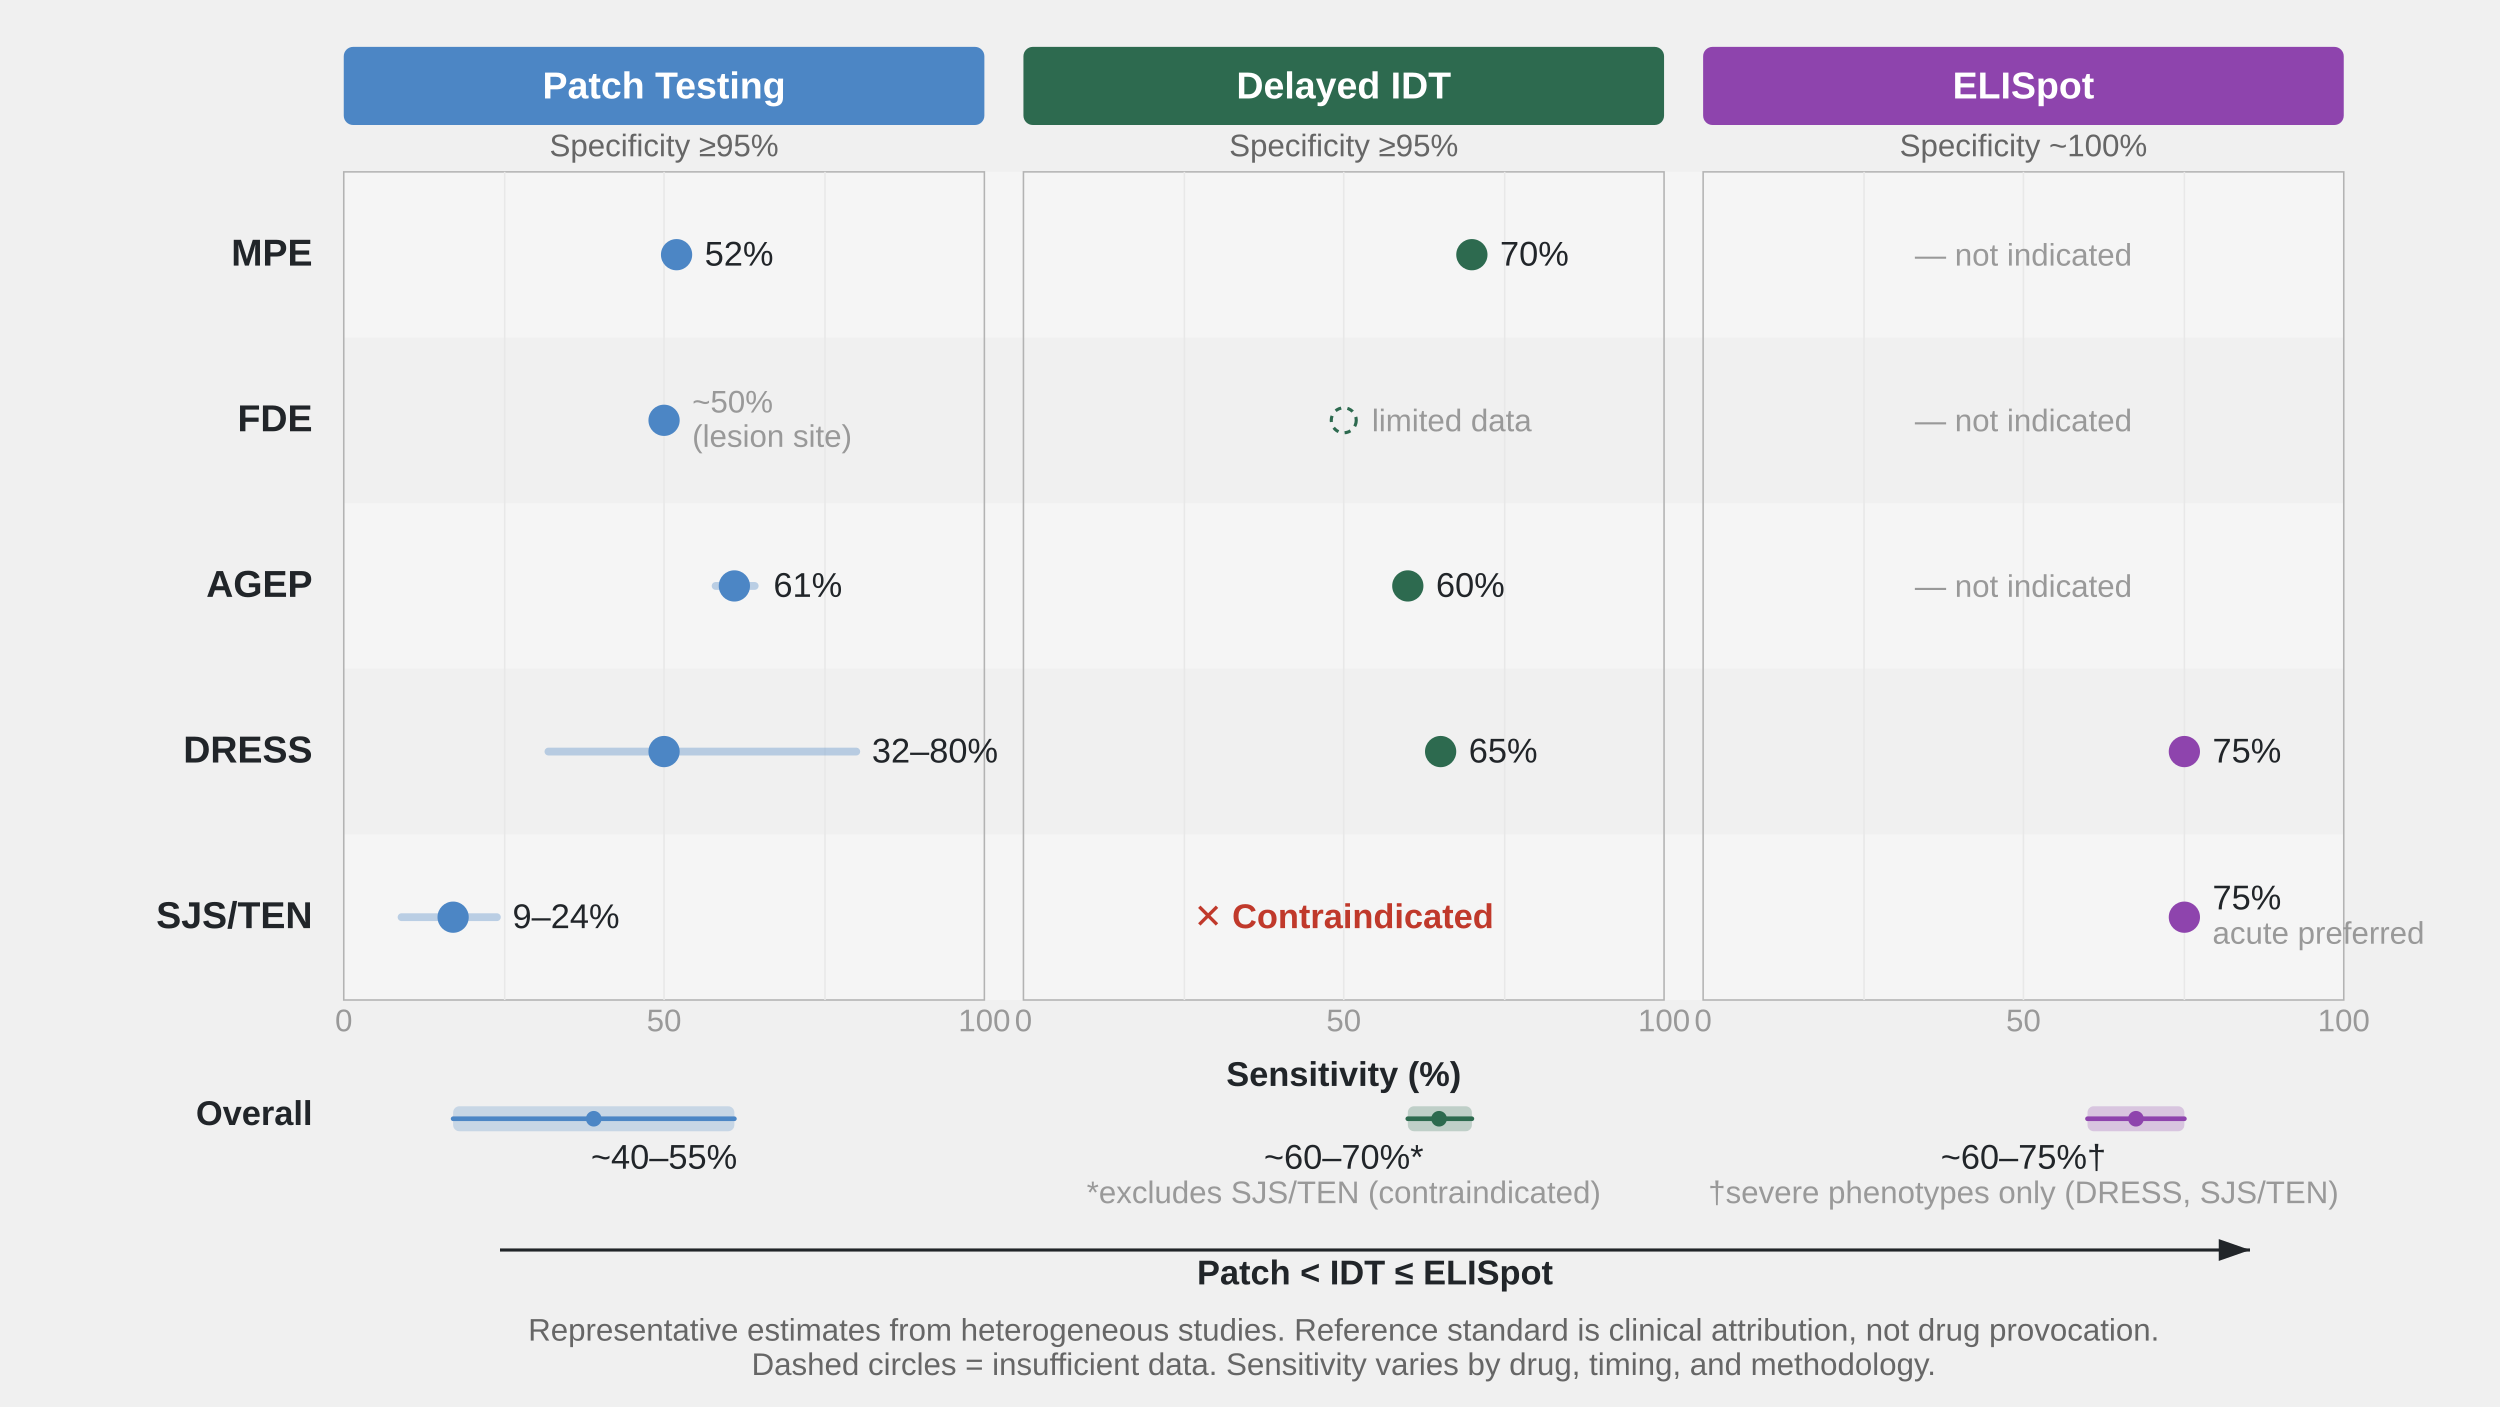
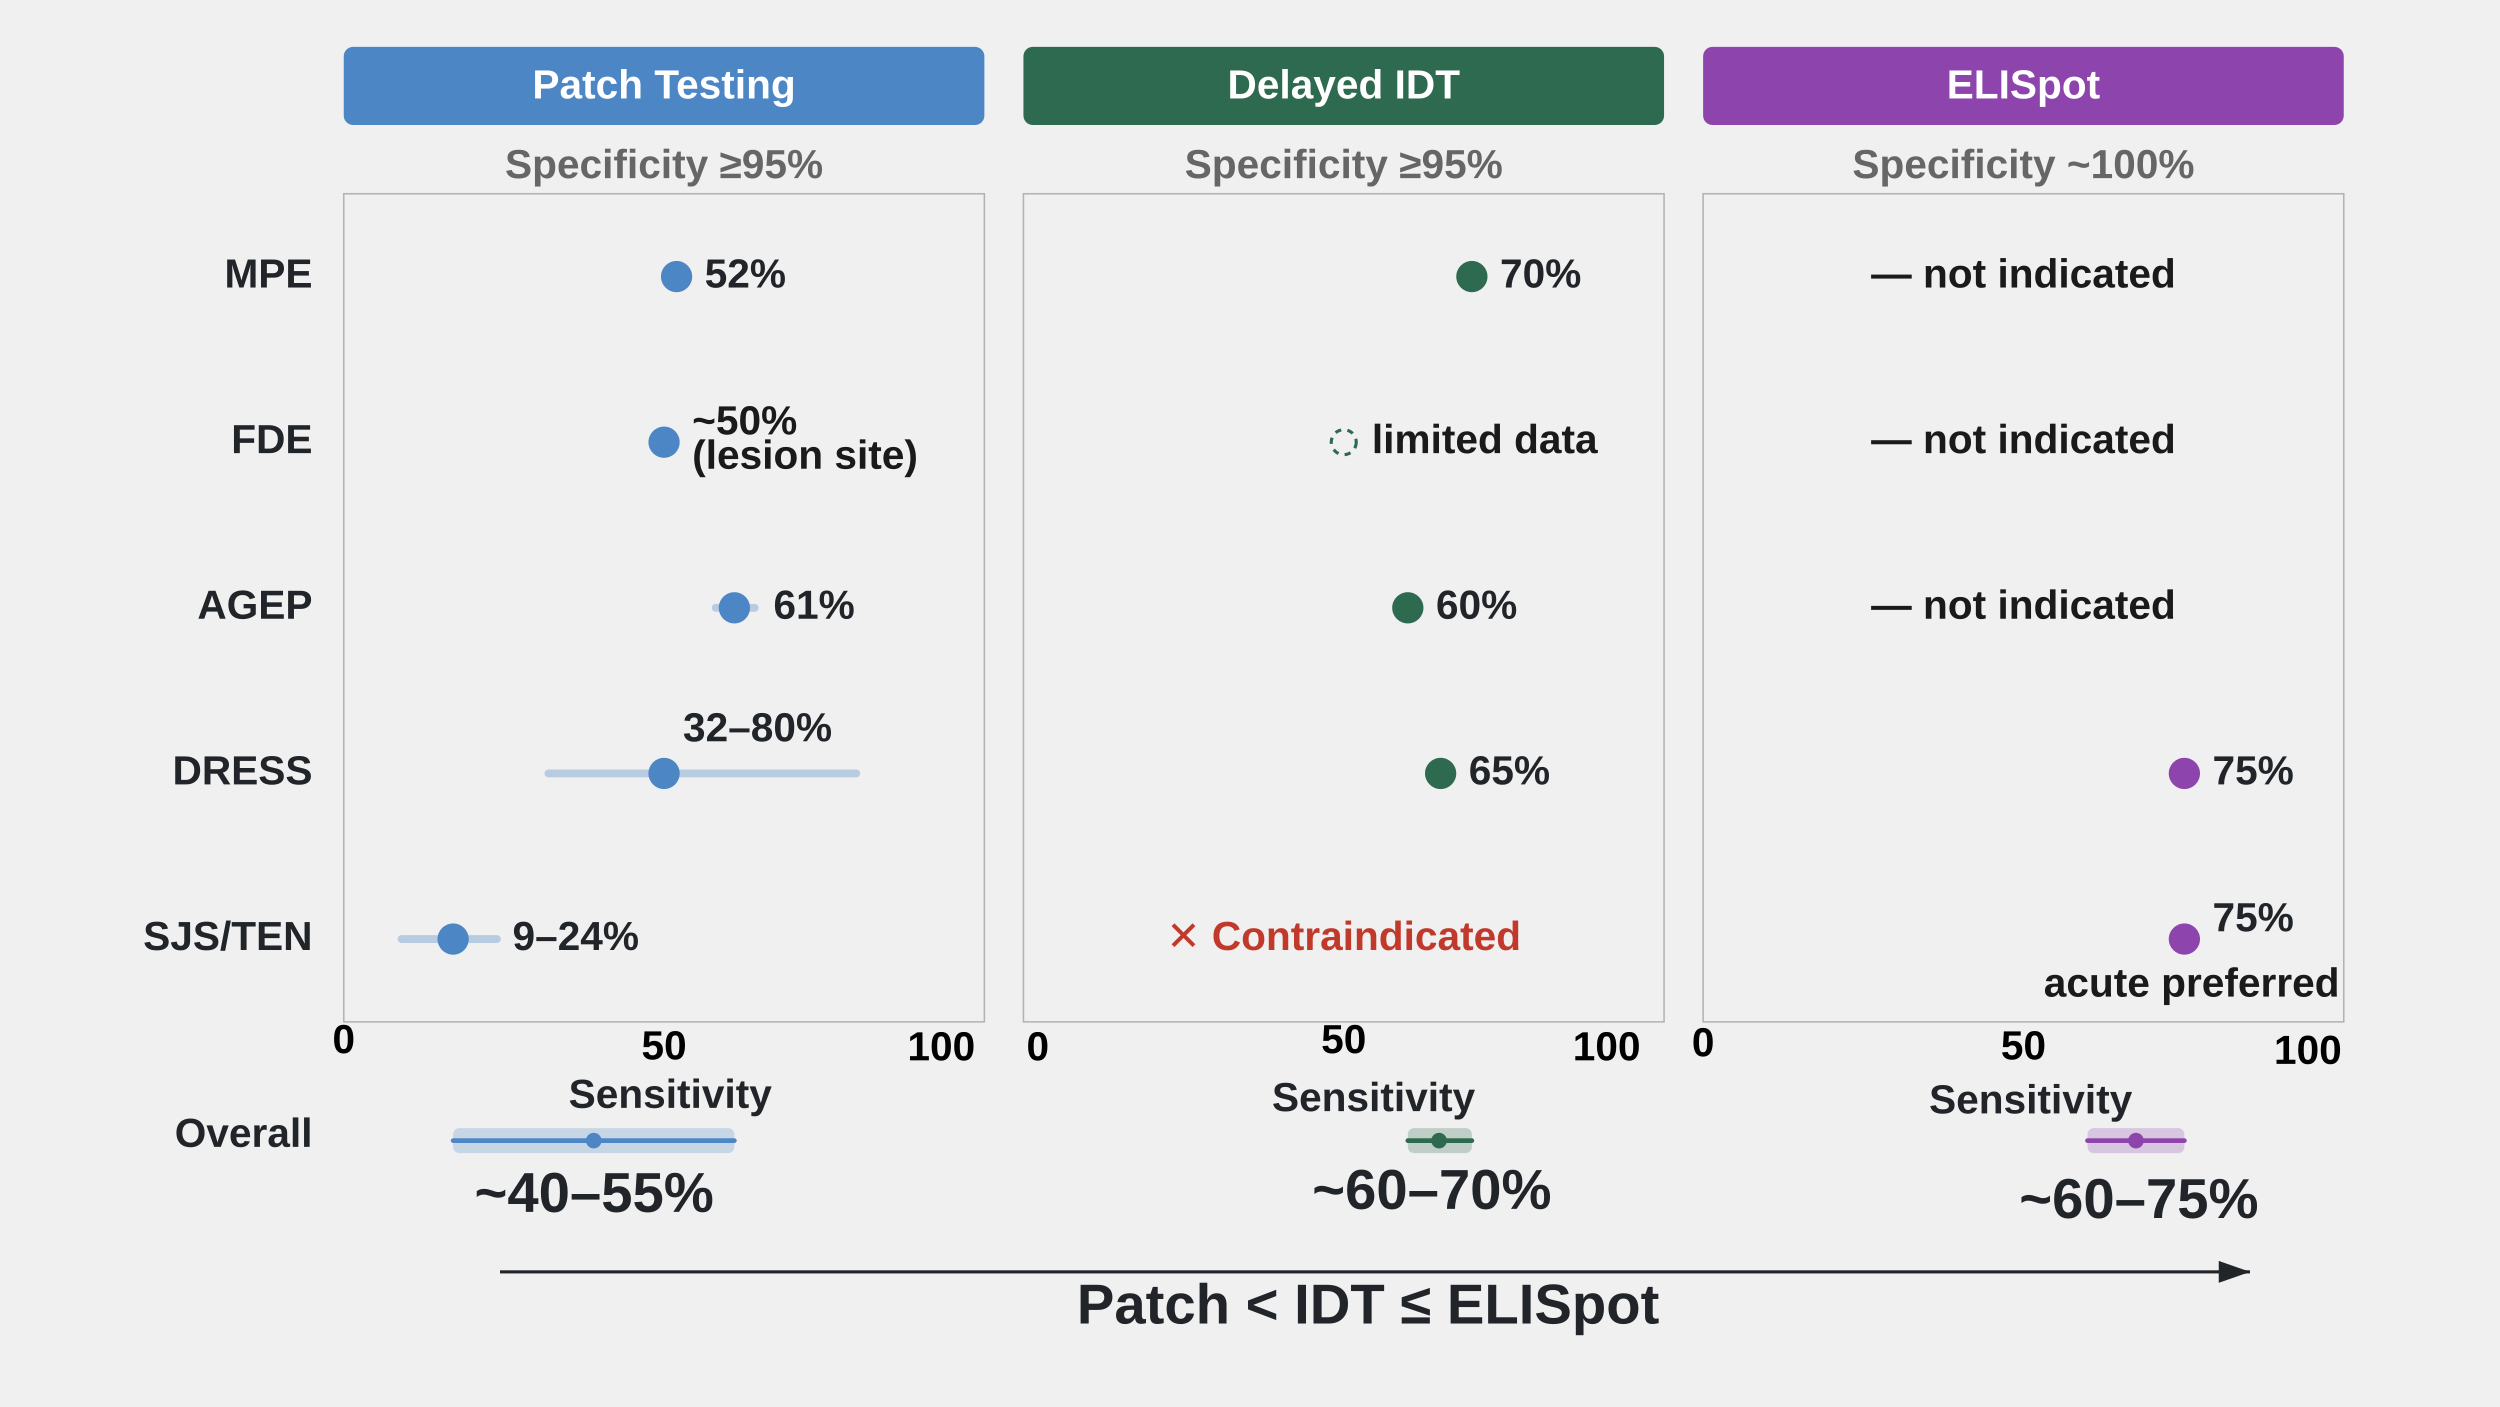
<svg xmlns="http://www.w3.org/2000/svg" version="1.1" viewBox="0 0 1600 900" id="svg1" width="1600" height="900">
  <defs id="defs1">
+     <rect x="-145.843" y="95.284" width="132.231" height="52.503" id="rect1" />
    <style id="style1">
      .text-panel-title { font-family: Arial-BoldMT, Arial; font-weight: 700; font-size: 24px; fill: #fff; }
      .text-panel-spec { font-family: ArialMT, Arial; font-size: 20px; fill: #666; }
      .text-pheno { font-family: Arial-BoldMT, Arial; font-weight: 700; font-size: 24px; fill: #212529; }
      .text-tick { font-family: ArialMT, Arial; font-size: 20px; fill: #999; }
      .text-axis { font-family: Arial-BoldMT, Arial; font-weight: 700; font-size: 22px; fill: #212529; }
      .text-val { font-family: ArialMT, Arial; font-size: 22px; fill: #212529; }
      .text-note { font-family: ArialMT, Arial; font-size: 20px; fill: #999; }
      .text-contra { font-family: Arial-BoldMT, Arial; font-weight: 700; font-size: 22px; fill: #c0392b; }
      .text-summary-label { font-family: Arial-BoldMT, Arial; font-weight: 700; font-size: 22px; fill: #212529; }
      .text-summary-val { font-family: ArialMT, Arial; font-size: 22px; fill: #212529; }
      .text-caveat { font-family: ArialMT, Arial; font-size: 20px; fill: #666; }
      .grid { fill: none; stroke: #e8e8e8; stroke-width: 1; }
      .axis { fill: none; stroke: #212529; stroke-width: 2; }
      .row-band { fill: #f5f5f5; }
      .range-bar { stroke-width: 5; stroke-linecap: round; opacity: 0.35; }
    </style>
  </defs>
-   <rect class="row-band" x="220" y="110" width="1280" height="106" id="rect1" />
-   <rect class="row-band" x="220" y="322" width="1280" height="106" id="rect2" />
-   <rect class="row-band" x="220" y="534" width="1280" height="106" id="rect3" />
-   <rect x="220" y="30" width="410" height="50" rx="6" fill="#4c86c5" id="rect4" />
-   <text class="text-panel-title" x="425" y="63" text-anchor="middle" id="text4">Patch Testing</text>
-   <text class="text-panel-spec" x="425" y="100" text-anchor="middle" id="text5">Specificity ≥95%</text>
-   <rect x="655" y="30" width="410" height="50" rx="6" fill="#2d6a4f" id="rect5" />
-   <text class="text-panel-title" x="860" y="63" text-anchor="middle" id="text6">Delayed IDT</text>
-   <text class="text-panel-spec" x="860" y="100" text-anchor="middle" id="text7">Specificity ≥95%</text>
-   <rect x="1090" y="30" width="410" height="50" rx="6" fill="#8e44ad" id="rect7" />
-   <text class="text-panel-title" x="1295" y="63" text-anchor="middle" id="text8">ELISpot</text>
-   <text class="text-panel-spec" x="1295" y="100" text-anchor="middle" id="text9">Specificity ~100%</text>
-   <rect x="220" y="110" width="410" height="530" fill="none" stroke="#b3b3b3" stroke-width="1" id="rect9" />
-   <rect x="655" y="110" width="410" height="530" fill="none" stroke="#b3b3b3" stroke-width="1" id="rect10" />
-   <rect x="1090" y="110" width="410" height="530" fill="none" stroke="#b3b3b3" stroke-width="1" id="rect11" />
-   <line class="grid" x1="323" y1="110" x2="323" y2="640" id="line11" />
-   <line class="grid" x1="425" y1="110" x2="425" y2="640" id="line12" />
-   <line class="grid" x1="528" y1="110" x2="528" y2="640" id="line13" />
-   <line class="grid" x1="758" y1="110" x2="758" y2="640" id="line14" />
-   <line class="grid" x1="860" y1="110" x2="860" y2="640" id="line15" />
-   <line class="grid" x1="963" y1="110" x2="963" y2="640" id="line16" />
-   <line class="grid" x1="1193" y1="110" x2="1193" y2="640" id="line17" />
-   <line class="grid" x1="1295" y1="110" x2="1295" y2="640" id="line18" />
-   <line class="grid" x1="1398" y1="110" x2="1398" y2="640" id="line19" />
-   <text class="text-pheno" x="200" y="170" text-anchor="end" id="text19">MPE</text>
-   <text class="text-pheno" x="200" y="276" text-anchor="end" id="text20">FDE</text>
-   <text class="text-pheno" x="200" y="382" text-anchor="end" id="text21">AGEP</text>
-   <text class="text-pheno" x="200" y="488" text-anchor="end" id="text22">DRESS</text>
-   <text class="text-pheno" x="200" y="594" text-anchor="end" id="text23">SJS/TEN</text>
-   <text class="text-tick" x="220" y="660" text-anchor="middle" id="text24">0</text>
-   <text class="text-tick" x="425" y="660" text-anchor="middle" id="text25">50</text>
-   <text class="text-tick" x="630" y="660" text-anchor="middle" id="text26">100</text>
-   <text class="text-tick" x="655" y="660" text-anchor="middle" id="text27">0</text>
-   <text class="text-tick" x="860" y="660" text-anchor="middle" id="text28">50</text>
-   <text class="text-tick" x="1065" y="660" text-anchor="middle" id="text29">100</text>
-   <text class="text-tick" x="1090" y="660" text-anchor="middle" id="text30">0</text>
-   <text class="text-tick" x="1295" y="660" text-anchor="middle" id="text31">50</text>
-   <text class="text-tick" x="1500" y="660" text-anchor="middle" id="text32">100</text>
-   <text class="text-axis" x="860" y="695" text-anchor="middle" id="text33">Sensitivity (%)</text>
-   <circle cx="433" cy="163" r="10" fill="#4c86c5" id="circle33" />
-   <text class="text-val" x="451" y="170" id="text34">52%</text>
-   <circle cx="942" cy="163" r="10" fill="#2d6a4f" id="circle34" />
-   <text class="text-val" x="960" y="170" id="text35">70%</text>
-   <text class="text-note" x="1295" y="170" text-anchor="middle" id="text36">— not indicated</text>
-   <circle cx="425" cy="269" r="10" fill="#4c86c5" id="circle36" />
-   <text class="text-note" x="443" y="264" id="text37">~50%</text>
-   <text class="text-note" x="443" y="286" id="text38">(lesion site)</text>
-   <circle cx="860" cy="269" r="8" fill="none" stroke="#2d6a4f" stroke-width="2" stroke-dasharray="4 4" id="circle38" />
-   <text class="text-note" x="878" y="276" id="text39">limited data</text>
-   <text class="text-note" x="1295" y="276" text-anchor="middle" id="text40">— not indicated</text>
-   <line x1="458" y1="375" x2="483" y2="375" stroke="#4c86c5" class="range-bar" id="line40" />
-   <circle cx="470" cy="375" r="10" fill="#4c86c5" id="circle40" />
-   <text class="text-val" x="495" y="382" id="text41">61%</text>
-   <circle cx="901" cy="375" r="10" fill="#2d6a4f" id="circle41" />
-   <text class="text-val" x="919" y="382" id="text42">60%</text>
-   <text class="text-note" x="1295" y="382" text-anchor="middle" id="text43">— not indicated</text>
-   <line x1="351" y1="481" x2="548" y2="481" stroke="#4c86c5" class="range-bar" id="line43" />
-   <circle cx="425" cy="481" r="10" fill="#4c86c5" id="circle43" />
-   <text class="text-val" x="558" y="488" id="text44">32–80%</text>
-   <circle cx="922" cy="481" r="10" fill="#2d6a4f" id="circle44" />
-   <text class="text-val" x="940" y="488" id="text45">65%</text>
-   <circle cx="1398" cy="481" r="10" fill="#8e44ad" id="circle45" />
-   <text class="text-val" x="1416" y="488" id="text46">75%</text>
-   <line x1="257" y1="587" x2="318" y2="587" stroke="#4c86c5" class="range-bar" id="line46" />
-   <circle cx="290" cy="587" r="10" fill="#4c86c5" id="circle46" />
-   <text class="text-val" x="328" y="594" id="text47">9–24%</text>
-   <text class="text-contra" x="860" y="594" text-anchor="middle" id="text48">✕ Contraindicated</text>
-   <circle cx="1398" cy="587" r="10" fill="#8e44ad" id="circle48" />
-   <text class="text-val" x="1416" y="582" id="text49">75%</text>
-   <text class="text-note" x="1416" y="604" id="text50">acute preferred</text>
-   <rect x="290" y="708" width="180" height="16" rx="4" fill="#4c86c5" opacity="0.25" id="rect50" />
-   <line x1="290" y1="716" x2="470" y2="716" stroke="#4c86c5" stroke-width="3" stroke-linecap="round" id="line50" />
-   <circle cx="380" cy="716" r="5" fill="#4c86c5" id="circle50" />
-   <text class="text-summary-val" x="425" y="748" text-anchor="middle" fill="#4c86c5" id="text51">~40–55%</text>
-   <rect x="901" y="708" width="41" height="16" rx="4" fill="#2d6a4f" opacity="0.25" id="rect51" />
-   <line x1="901" y1="716" x2="942" y2="716" stroke="#2d6a4f" stroke-width="3" stroke-linecap="round" id="line51" />
-   <circle cx="921" cy="716" r="5" fill="#2d6a4f" id="circle51" />
-   <text class="text-summary-val" x="860" y="748" text-anchor="middle" fill="#2d6a4f" id="text52">~60–70%*</text>
-   <rect x="1336" y="708" width="62" height="16" rx="4" fill="#8e44ad" opacity="0.25" id="rect52" />
-   <line x1="1336" y1="716" x2="1398" y2="716" stroke="#8e44ad" stroke-width="3" stroke-linecap="round" id="line52" />
-   <circle cx="1367" cy="716" r="5" fill="#8e44ad" id="circle52" />
-   <text class="text-summary-val" x="1295" y="748" text-anchor="middle" fill="#8e44ad" id="text53">~60–75%†</text>
-   <text class="text-summary-label" x="200" y="720" text-anchor="end" id="text54">Overall</text>
-   <text class="text-note" x="860" y="770" text-anchor="middle" id="text55">*excludes SJS/TEN (contraindicated)</text>
-   <text class="text-note" x="1295" y="770" text-anchor="middle" id="text56">†severe phenotypes only (DRESS, SJS/TEN)</text>
  <defs id="defs56">
    <marker id="arrow" markerWidth="10" markerHeight="7" refX="10" refY="3.5" orient="auto">
      <polygon points="0 0, 10 3.5, 0 7" fill="#212529" id="polygon56" />
    </marker>
  </defs>
-   <line x1="320" y1="800" x2="1440" y2="800" stroke="#212529" stroke-width="2" marker-end="url(#arrow)" id="line56" />
-   <text class="text-summary-label" x="880" y="822" text-anchor="middle" id="text57">Patch  &lt;  IDT  ≤  ELISpot</text>
-   <text class="text-caveat" x="860" y="858" text-anchor="middle" id="text58">Representative estimates from heterogeneous studies. Reference standard is clinical attribution, not drug provocation.</text>
-   <text class="text-caveat" x="860" y="880" text-anchor="middle" id="text59">Dashed circles = insufficient data. Sensitivity varies by drug, timing, and methodology.</text>
+   <g id="layer1" style="display:inline">
+     <rect x="220" y="30" width="410" height="50" rx="6" fill="#4c86c5" id="rect4" />
+     <text class="text-panel-title" x="425" y="63" text-anchor="middle" id="text4" style="font-style:normal;font-variant:normal;font-weight:bold;font-stretch:normal;font-size:26px;font-family:Arial-BoldMT, Arial;-inkscape-font-specification:'Arial-BoldMT, Arial, Bold';font-variant-ligatures:normal;font-variant-caps:normal;font-variant-numeric:normal;font-variant-east-asian:normal">Patch Testing</text>
+     <text class="text-panel-spec" x="425" y="114" text-anchor="middle" id="text5" style="font-style:normal;font-variant:normal;font-weight:bold;font-stretch:normal;font-size:26px;font-family:Arial-BoldMT, Arial;-inkscape-font-specification:'Arial-BoldMT, Arial, Bold';font-variant-ligatures:normal;font-variant-caps:normal;font-variant-numeric:normal;font-variant-east-asian:normal">Specificity ≥95%</text>
+     <rect x="220" y="124" width="410" height="530" fill="none" stroke="#b3b3b3" stroke-width="1" id="rect9" />
+     <text class="text-pheno" x="200" y="184" text-anchor="end" id="text19" style="font-style:normal;font-variant:normal;font-weight:bold;font-stretch:normal;font-size:26px;font-family:Arial-BoldMT, Arial;-inkscape-font-specification:'Arial-BoldMT, Arial, Bold';font-variant-ligatures:normal;font-variant-caps:normal;font-variant-numeric:normal;font-variant-east-asian:normal">MPE</text>
+     <text class="text-pheno" x="200" y="290" text-anchor="end" id="text20" style="font-style:normal;font-variant:normal;font-weight:bold;font-stretch:normal;font-size:26px;font-family:Arial-BoldMT, Arial;-inkscape-font-specification:'Arial-BoldMT, Arial, Bold';font-variant-ligatures:normal;font-variant-caps:normal;font-variant-numeric:normal;font-variant-east-asian:normal">FDE</text>
+     <text class="text-pheno" x="200" y="396" text-anchor="end" id="text21" style="font-style:normal;font-variant:normal;font-weight:bold;font-stretch:normal;font-size:26px;font-family:Arial-BoldMT, Arial;-inkscape-font-specification:'Arial-BoldMT, Arial, Bold';font-variant-ligatures:normal;font-variant-caps:normal;font-variant-numeric:normal;font-variant-east-asian:normal">AGEP</text>
+     <text class="text-pheno" x="200" y="502" text-anchor="end" id="text22" style="font-style:normal;font-variant:normal;font-weight:bold;font-stretch:normal;font-size:26px;font-family:Arial-BoldMT, Arial;-inkscape-font-specification:'Arial-BoldMT, Arial, Bold';font-variant-ligatures:normal;font-variant-caps:normal;font-variant-numeric:normal;font-variant-east-asian:normal">DRESS</text>
+     <text class="text-pheno" x="200" y="608" text-anchor="end" id="text23" style="font-style:normal;font-variant:normal;font-weight:bold;font-stretch:normal;font-size:26px;font-family:Arial-BoldMT, Arial;-inkscape-font-specification:'Arial-BoldMT, Arial, Bold';font-variant-ligatures:normal;font-variant-caps:normal;font-variant-numeric:normal;font-variant-east-asian:normal">SJS/TEN</text>
+     <text class="text-tick" x="220" y="674" text-anchor="middle" id="text24" style="font-style:normal;font-variant:normal;font-weight:bold;font-stretch:normal;font-size:26px;font-family:Arial-BoldMT, Arial;-inkscape-font-specification:'Arial-BoldMT, Arial, Bold';font-variant-ligatures:normal;font-variant-caps:normal;font-variant-numeric:normal;font-variant-east-asian:normal;fill:#000000">0</text>
+     <text class="text-tick" x="425" y="678" text-anchor="middle" id="text25" style="font-style:normal;font-variant:normal;font-weight:bold;font-stretch:normal;font-size:26px;font-family:Arial-BoldMT, Arial;-inkscape-font-specification:'Arial-BoldMT, Arial, Bold';font-variant-ligatures:normal;font-variant-caps:normal;font-variant-numeric:normal;font-variant-east-asian:normal;fill:#000000">50</text>
+     <text class="text-tick" x="602.434" y="678.594" text-anchor="middle" id="text26" style="font-style:normal;font-variant:normal;font-weight:bold;font-stretch:normal;font-size:26px;font-family:Arial-BoldMT, Arial;-inkscape-font-specification:'Arial-BoldMT, Arial, Bold';font-variant-ligatures:normal;font-variant-caps:normal;font-variant-numeric:normal;font-variant-east-asian:normal;fill:#000000">100</text>
+     <text class="text-axis" x="428.956" y="709.05" text-anchor="middle" id="text33-1" style="font-style:normal;font-variant:normal;font-weight:bold;font-stretch:normal;font-size:26px;font-family:Arial-BoldMT, Arial;-inkscape-font-specification:'Arial-BoldMT, Arial, Bold';font-variant-ligatures:normal;font-variant-caps:normal;font-variant-numeric:normal;font-variant-east-asian:normal;fill:#212529">Sensitivity</text>
+     <circle cx="433" cy="177" r="10" fill="#4c86c5" id="circle33" />
+     <text class="text-val" x="451" y="184" id="text34" style="font-style:normal;font-variant:normal;font-weight:bold;font-stretch:normal;font-size:26px;font-family:Arial-BoldMT, Arial;-inkscape-font-specification:'Arial-BoldMT, Arial, Bold';font-variant-ligatures:normal;font-variant-caps:normal;font-variant-numeric:normal;font-variant-east-asian:normal">52%</text>
+     <circle cx="425" cy="283" r="10" fill="#4c86c5" id="circle36" />
+     <text class="text-note" x="443" y="278" id="text37" style="font-style:normal;font-variant:normal;font-weight:bold;font-stretch:normal;font-size:26px;font-family:Arial-BoldMT, Arial;-inkscape-font-specification:'Arial-BoldMT, Arial, Bold';font-variant-ligatures:normal;font-variant-caps:normal;font-variant-numeric:normal;font-variant-east-asian:normal;fill:#1a1a1a">~50%</text>
+     <text class="text-note" x="443" y="300" id="text38" style="font-style:normal;font-variant:normal;font-weight:bold;font-stretch:normal;font-size:26px;font-family:Arial-BoldMT, Arial;-inkscape-font-specification:'Arial-BoldMT, Arial, Bold';font-variant-ligatures:normal;font-variant-caps:normal;font-variant-numeric:normal;font-variant-east-asian:normal;fill:#1a1a1a">(lesion site)</text>
+     <line x1="458" y1="389" x2="483" y2="389" stroke="#4c86c5" class="range-bar" id="line40" />
+     <circle cx="470" cy="389" r="10" fill="#4c86c5" id="circle40" />
+     <text class="text-val" x="495" y="396" id="text41" style="font-style:normal;font-variant:normal;font-weight:bold;font-stretch:normal;font-size:26px;font-family:Arial-BoldMT, Arial;-inkscape-font-specification:'Arial-BoldMT, Arial, Bold';font-variant-ligatures:normal;font-variant-caps:normal;font-variant-numeric:normal;font-variant-east-asian:normal">61%</text>
+     <line x1="351" y1="495" x2="548" y2="495" stroke="#4c86c5" class="range-bar" id="line43" />
+     <circle cx="425" cy="495" r="10" fill="#4c86c5" id="circle43" />
+     <text class="text-val" x="437.109" y="474.428" id="text44" style="font-style:normal;font-variant:normal;font-weight:bold;font-stretch:normal;font-size:26px;font-family:Arial-BoldMT, Arial;-inkscape-font-specification:'Arial-BoldMT, Arial, Bold';font-variant-ligatures:normal;font-variant-caps:normal;font-variant-numeric:normal;font-variant-east-asian:normal">32–80%</text>
+     <line x1="257" y1="601" x2="318" y2="601" stroke="#4c86c5" class="range-bar" id="line46" />
+     <circle cx="290" cy="601" r="10" fill="#4c86c5" id="circle46" />
+     <text class="text-val" x="328" y="608" id="text47" style="font-style:normal;font-variant:normal;font-weight:bold;font-stretch:normal;font-size:26px;font-family:Arial-BoldMT, Arial;-inkscape-font-specification:'Arial-BoldMT, Arial, Bold';font-variant-ligatures:normal;font-variant-caps:normal;font-variant-numeric:normal;font-variant-east-asian:normal">9–24%</text>
+     <rect x="290" y="722" width="180" height="16" rx="4" fill="#4c86c5" opacity="0.25" id="rect50" />
+     <line x1="290" y1="730" x2="470" y2="730" stroke="#4c86c5" stroke-width="3" stroke-linecap="round" id="line50" />
+     <circle cx="380" cy="730" fill="#4c86c5" id="circle50" r="5" />
+     <text class="text-summary-val" x="380.275" y="775.612" text-anchor="middle" fill="#4c86c5" id="text51" style="font-style:normal;font-variant:normal;font-weight:bold;font-stretch:normal;font-size:36px;font-family:Arial-BoldMT, Arial;-inkscape-font-specification:'Arial-BoldMT, Arial, Bold';font-variant-ligatures:normal;font-variant-caps:normal;font-variant-numeric:normal;font-variant-east-asian:normal">~40–55%</text>
+     <text class="text-summary-label" x="200" y="734" text-anchor="end" id="text54" style="font-style:normal;font-variant:normal;font-weight:bold;font-stretch:normal;font-size:26px;font-family:Arial-BoldMT, Arial;-inkscape-font-specification:'Arial-BoldMT, Arial, Bold';font-variant-ligatures:normal;font-variant-caps:normal;font-variant-numeric:normal;font-variant-east-asian:normal;text-anchor:end;fill:#212529">Overall</text>
+   </g>
+   <g id="layer2" style="display:inline">
+     <rect x="655" y="30" width="410" height="50" rx="6" fill="#2d6a4f" id="rect5" />
+     <text class="text-panel-title" x="860" y="63" text-anchor="middle" id="text6" style="font-style:normal;font-variant:normal;font-weight:bold;font-stretch:normal;font-size:26px;font-family:Arial-BoldMT, Arial;-inkscape-font-specification:'Arial-BoldMT, Arial, Bold';font-variant-ligatures:normal;font-variant-caps:normal;font-variant-numeric:normal;font-variant-east-asian:normal">Delayed IDT</text>
+     <text class="text-panel-spec" x="860" y="114" text-anchor="middle" id="text7" style="font-style:normal;font-variant:normal;font-weight:bold;font-stretch:normal;font-size:26px;font-family:Arial-BoldMT, Arial;-inkscape-font-specification:'Arial-BoldMT, Arial, Bold';font-variant-ligatures:normal;font-variant-caps:normal;font-variant-numeric:normal;font-variant-east-asian:normal">Specificity ≥95%</text>
+     <rect x="655" y="124" width="410" height="530" fill="none" stroke="#b3b3b3" stroke-width="1" id="rect10" />
+     <text class="text-tick" x="664.189" y="678.594" text-anchor="middle" id="text27" style="font-style:normal;font-variant:normal;font-weight:bold;font-stretch:normal;font-size:26px;font-family:Arial-BoldMT, Arial;-inkscape-font-specification:'Arial-BoldMT, Arial, Bold';font-variant-ligatures:normal;font-variant-caps:normal;font-variant-numeric:normal;font-variant-east-asian:normal;fill:#000000">0</text>
+     <text class="text-tick" x="860" y="674" text-anchor="middle" id="text28" style="font-style:normal;font-variant:normal;font-weight:bold;font-stretch:normal;font-size:26px;font-family:Arial-BoldMT, Arial;-inkscape-font-specification:'Arial-BoldMT, Arial, Bold';font-variant-ligatures:normal;font-variant-caps:normal;font-variant-numeric:normal;font-variant-east-asian:normal;fill:#000000">50</text>
+     <text class="text-tick" x="1028.245" y="678.594" text-anchor="middle" id="text29" style="font-style:normal;font-variant:normal;font-weight:bold;font-stretch:normal;font-size:26px;font-family:Arial-BoldMT, Arial;-inkscape-font-specification:'Arial-BoldMT, Arial, Bold';font-variant-ligatures:normal;font-variant-caps:normal;font-variant-numeric:normal;font-variant-east-asian:normal;fill:#000000">100</text>
+     <text class="text-axis" x="879.088" y="711.121" text-anchor="middle" id="text33" style="font-style:normal;font-variant:normal;font-weight:bold;font-stretch:normal;font-size:26px;font-family:Arial-BoldMT, Arial;-inkscape-font-specification:'Arial-BoldMT, Arial, Bold';font-variant-ligatures:normal;font-variant-caps:normal;font-variant-numeric:normal;font-variant-east-asian:normal">Sensitivity</text>
+     <circle cx="942" cy="177" r="10" fill="#2d6a4f" id="circle34" />
+     <text class="text-val" x="960" y="184" id="text35" style="font-style:normal;font-variant:normal;font-weight:bold;font-stretch:normal;font-size:26px;font-family:Arial-BoldMT, Arial;-inkscape-font-specification:'Arial-BoldMT, Arial, Bold';font-variant-ligatures:normal;font-variant-caps:normal;font-variant-numeric:normal;font-variant-east-asian:normal">70%</text>
+     <circle cx="860" cy="283" r="8" fill="none" stroke="#2d6a4f" stroke-width="2" stroke-dasharray="4, 4" id="circle38" />
+     <text class="text-note" x="878" y="290" id="text39" style="font-style:normal;font-variant:normal;font-weight:bold;font-stretch:normal;font-size:26px;font-family:Arial-BoldMT, Arial;-inkscape-font-specification:'Arial-BoldMT, Arial, Bold';font-variant-ligatures:normal;font-variant-caps:normal;font-variant-numeric:normal;font-variant-east-asian:normal;fill:#1a1a1a">limited data</text>
+     <circle cx="901" cy="389" r="10" fill="#2d6a4f" id="circle41" />
+     <text class="text-val" x="919" y="396" id="text42" style="font-style:normal;font-variant:normal;font-weight:bold;font-stretch:normal;font-size:26px;font-family:Arial-BoldMT, Arial;-inkscape-font-specification:'Arial-BoldMT, Arial, Bold';font-variant-ligatures:normal;font-variant-caps:normal;font-variant-numeric:normal;font-variant-east-asian:normal">60%</text>
+     <circle cx="922" cy="495" r="10" fill="#2d6a4f" id="circle44" />
+     <text class="text-val" x="940" y="502" id="text45" style="font-style:normal;font-variant:normal;font-weight:bold;font-stretch:normal;font-size:26px;font-family:Arial-BoldMT, Arial;-inkscape-font-specification:'Arial-BoldMT, Arial, Bold';font-variant-ligatures:normal;font-variant-caps:normal;font-variant-numeric:normal;font-variant-east-asian:normal">65%</text>
+     <text class="text-contra" x="860" y="608" text-anchor="middle" id="text48" style="font-style:normal;font-variant:normal;font-weight:bold;font-stretch:normal;font-size:26px;font-family:Arial-BoldMT, Arial;-inkscape-font-specification:'Arial-BoldMT, Arial, Bold';font-variant-ligatures:normal;font-variant-caps:normal;font-variant-numeric:normal;font-variant-east-asian:normal">✕ Contraindicated</text>
+     <rect x="901" y="722" width="41" height="16" rx="4" fill="#2d6a4f" opacity="0.25" id="rect51" />
+     <line x1="901" y1="730" x2="942" y2="730" stroke="#2d6a4f" stroke-width="3" stroke-linecap="round" id="line51" />
+     <circle cx="921" cy="730" r="5" fill="#2d6a4f" id="circle51" />
+     <text class="text-summary-val" x="916.393" y="773.667" text-anchor="middle" fill="#2d6a4f" id="text52" style="font-style:normal;font-variant:normal;font-weight:bold;font-stretch:normal;font-size:36px;font-family:Arial-BoldMT, Arial;-inkscape-font-specification:'Arial-BoldMT, Arial, Bold';font-variant-ligatures:normal;font-variant-caps:normal;font-variant-numeric:normal;font-variant-east-asian:normal">~60–70%</text>
+   </g>
+   <g id="layer3" style="display:inline">
+     <rect x="1090" y="30" width="410" height="50" rx="6" fill="#8e44ad" id="rect7" />
+     <text class="text-panel-title" x="1295" y="63" text-anchor="middle" id="text8" style="font-style:normal;font-variant:normal;font-weight:bold;font-stretch:normal;font-size:26px;font-family:Arial-BoldMT, Arial;-inkscape-font-specification:'Arial-BoldMT, Arial, Bold';font-variant-ligatures:normal;font-variant-caps:normal;font-variant-numeric:normal;font-variant-east-asian:normal">ELISpot</text>
+     <text class="text-panel-spec" x="1295" y="114" text-anchor="middle" id="text9" style="font-style:normal;font-variant:normal;font-weight:bold;font-stretch:normal;font-size:26px;font-family:Arial-BoldMT, Arial;-inkscape-font-specification:'Arial-BoldMT, Arial, Bold';font-variant-ligatures:normal;font-variant-caps:normal;font-variant-numeric:normal;font-variant-east-asian:normal">Specificity ~100%</text>
+     <rect x="1090" y="124" width="410" height="530" fill="none" stroke="#b3b3b3" stroke-width="1" id="rect11" />
+     <text class="text-tick" x="1090" y="676" text-anchor="middle" id="text30" style="font-style:normal;font-variant:normal;font-weight:bold;font-stretch:normal;font-size:26px;font-family:Arial-BoldMT, Arial;-inkscape-font-specification:'Arial-BoldMT, Arial, Bold';font-variant-ligatures:normal;font-variant-caps:normal;font-variant-numeric:normal;font-variant-east-asian:normal;fill:#000000">0</text>
+     <text class="text-tick" x="1295" y="678" text-anchor="middle" id="text31" style="font-style:normal;font-variant:normal;font-weight:bold;font-stretch:normal;font-size:26px;font-family:Arial-BoldMT, Arial;-inkscape-font-specification:'Arial-BoldMT, Arial, Bold';font-variant-ligatures:normal;font-variant-caps:normal;font-variant-numeric:normal;font-variant-east-asian:normal;fill:#000000">50</text>
+     <text class="text-tick" x="1477.028" y="680.891" text-anchor="middle" id="text32" style="font-style:normal;font-variant:normal;font-weight:bold;font-stretch:normal;font-size:26px;font-family:Arial-BoldMT, Arial;-inkscape-font-specification:'Arial-BoldMT, Arial, Bold';font-variant-ligatures:normal;font-variant-caps:normal;font-variant-numeric:normal;font-variant-east-asian:normal;fill:#000000">100</text>
+     <text class="text-axis" x="1299.628" y="712.555" text-anchor="middle" id="text33-6" style="font-style:normal;font-variant:normal;font-weight:bold;font-stretch:normal;font-size:26px;font-family:Arial-BoldMT, Arial;-inkscape-font-specification:'Arial-BoldMT, Arial, Bold';font-variant-ligatures:normal;font-variant-caps:normal;font-variant-numeric:normal;font-variant-east-asian:normal;fill:#212529">Sensitivity</text>
+     <text class="text-note" x="1295" y="184" text-anchor="middle" id="text36" style="font-style:normal;font-variant:normal;font-weight:bold;font-stretch:normal;font-size:26px;font-family:Arial-BoldMT, Arial;-inkscape-font-specification:'Arial-BoldMT, Arial, Bold';font-variant-ligatures:normal;font-variant-caps:normal;font-variant-numeric:normal;font-variant-east-asian:normal;fill:#1a1a1a">— not indicated</text>
+     <text class="text-note" x="1295" y="290" text-anchor="middle" id="text40" style="font-style:normal;font-variant:normal;font-weight:bold;font-stretch:normal;font-size:26px;font-family:Arial-BoldMT, Arial;-inkscape-font-specification:'Arial-BoldMT, Arial, Bold';font-variant-ligatures:normal;font-variant-caps:normal;font-variant-numeric:normal;font-variant-east-asian:normal;fill:#1a1a1a">— not indicated</text>
+     <text class="text-note" x="1295" y="396" text-anchor="middle" id="text43" style="font-style:normal;font-variant:normal;font-weight:bold;font-stretch:normal;font-size:26px;font-family:Arial-BoldMT, Arial;-inkscape-font-specification:'Arial-BoldMT, Arial, Bold';font-variant-ligatures:normal;font-variant-caps:normal;font-variant-numeric:normal;font-variant-east-asian:normal;fill:#1a1a1a">— not indicated</text>
+     <circle cx="1398" cy="495" r="10" fill="#8e44ad" id="circle45" />
+     <text class="text-val" x="1416" y="502" id="text46" style="font-style:normal;font-variant:normal;font-weight:bold;font-stretch:normal;font-size:26px;font-family:Arial-BoldMT, Arial;-inkscape-font-specification:'Arial-BoldMT, Arial, Bold';font-variant-ligatures:normal;font-variant-caps:normal;font-variant-numeric:normal;font-variant-east-asian:normal">75%</text>
+     <circle cx="1398" cy="601" r="10" fill="#8e44ad" id="circle48" />
+     <text class="text-val" x="1416" y="596" id="text49" style="font-style:normal;font-variant:normal;font-weight:bold;font-stretch:normal;font-size:26px;font-family:Arial-BoldMT, Arial;-inkscape-font-specification:'Arial-BoldMT, Arial, Bold';font-variant-ligatures:normal;font-variant-caps:normal;font-variant-numeric:normal;font-variant-east-asian:normal">75%</text>
+     <text class="text-note" x="1307.999" y="637.837" id="text50" style="font-style:normal;font-variant:normal;font-weight:bold;font-stretch:normal;font-size:26px;font-family:Arial-BoldMT, Arial;-inkscape-font-specification:'Arial-BoldMT, Arial, Bold';font-variant-ligatures:normal;font-variant-caps:normal;font-variant-numeric:normal;font-variant-east-asian:normal;fill:#1a1a1a">acute preferred</text>
+     <rect x="1336" y="722" width="62" height="16" rx="4" fill="#8e44ad" opacity="0.25" id="rect52" />
+     <line x1="1336" y1="730" x2="1398" y2="730" stroke="#8e44ad" stroke-width="3" stroke-linecap="round" id="line52" />
+     <circle cx="1367" cy="730" r="5" fill="#8e44ad" id="circle52" />
+     <text class="text-summary-val" x="1368.894" y="779.501" text-anchor="middle" fill="#8e44ad" id="text53" style="font-style:normal;font-variant:normal;font-weight:bold;font-stretch:normal;font-size:36px;font-family:Arial-BoldMT, Arial;-inkscape-font-specification:'Arial-BoldMT, Arial, Bold';font-variant-ligatures:normal;font-variant-caps:normal;font-variant-numeric:normal;font-variant-east-asian:normal">~60–75%</text>
+   </g>
+   <g id="layer4">
+     <line x1="320" y1="814" x2="1440" y2="814" stroke="#212529" stroke-width="2" marker-end="url(#arrow)" id="line56" />
+     <text class="text-summary-label" x="875.577" y="847.058" text-anchor="middle" id="text57" style="font-style:normal;font-variant:normal;font-weight:bold;font-stretch:normal;font-size:36px;font-family:Arial-BoldMT, Arial;-inkscape-font-specification:'Arial-BoldMT, Arial, Bold';font-variant-ligatures:normal;font-variant-caps:normal;font-variant-numeric:normal;font-variant-east-asian:normal;text-anchor:middle;fill:#212529">Patch &lt; IDT ≤ ELISpot</text>
+   </g>
</svg>
